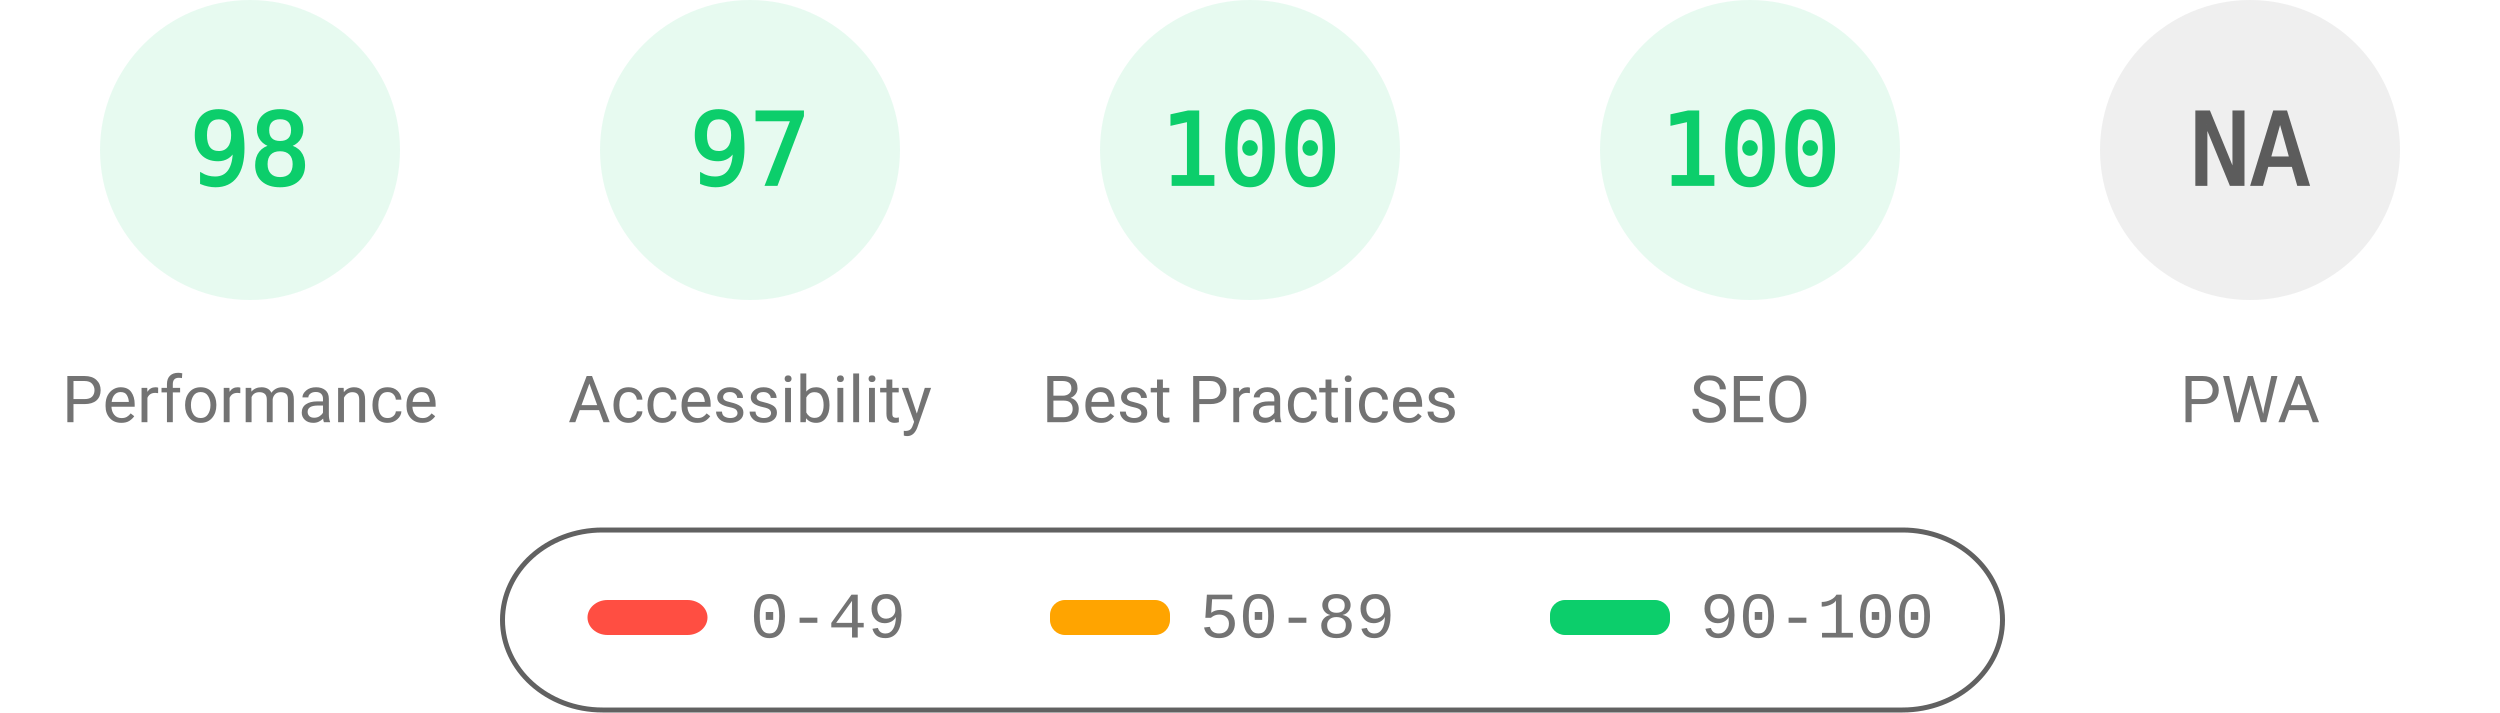
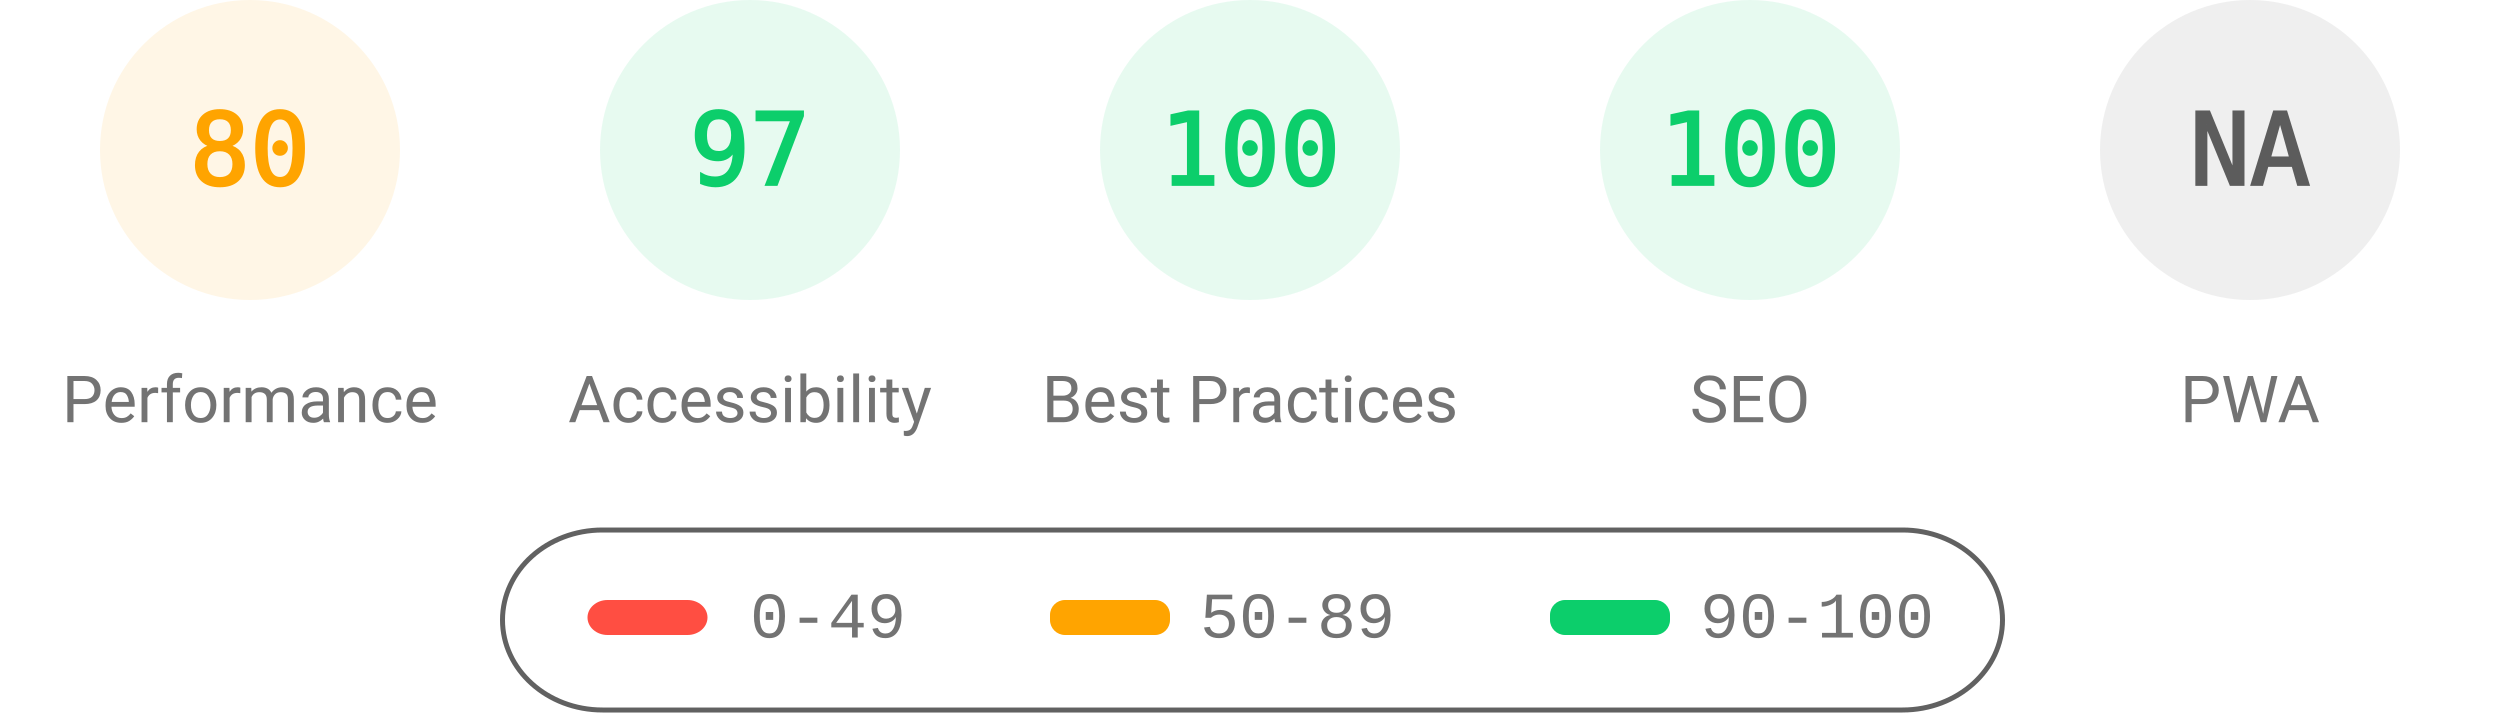
<svg xmlns="http://www.w3.org/2000/svg" fill="none" width="1000" height="285">
  <style>.gauge-base{opacity:.1}.gauge-arc{fill:none;animation-delay:250ms;stroke-linecap:round;transform:rotate(-90deg);transform-origin:100px 60px;animation:load-gauge 1s ease forwards}.guage-text{font-size:40px;font-family:monospace;text-align:center}.guage-red{color:#ff4e42;fill:#ff4e42;stroke:#ff4e42}.guage-orange{color:#ffa400;fill:#ffa400;stroke:#ffa400}.guage-green{color:#0cce6b;fill:#0cce6b;stroke:#0cce6b}.guage-undefined{color:#5c5c5c;fill:#5c5c5c;stroke:#5c5c5c}.guage-title{color:#737373;fill:#737373;stroke:none;font-size:26px;line-height:26px;font-family:Roboto,Halvetica,Arial,sans-serif}@keyframes load-gauge{from{stroke-dasharray:0 352.858}}</style>
-   <svg class="guage-div guage-perf guage-green" viewBox="0 0 200 200" width="200" height="200">
+   <svg class="guage-div guage-perf guage-orange" viewBox="0 0 200 200" width="200" height="200">
    <circle class="gauge-base" r="56" cx="100" cy="60" stroke-width="8" />
-     <circle class="gauge-arc guage-arc-1" r="56" cx="100" cy="60" stroke-width="8" style="stroke-dasharray:344.821,351.858" />
-     <text class="guage-text" x="100" y="60" alignment-baseline="central" dominant-baseline="central" text-anchor="middle">98</text>
+     <circle class="gauge-arc guage-arc-1" r="56" cx="100" cy="60" stroke-width="8" style="stroke-dasharray:281.486,351.858" />
+     <text class="guage-text" x="100" y="60" alignment-baseline="central" dominant-baseline="central" text-anchor="middle">80</text>
    <text class="guage-title" x="100" y="160" alignment-baseline="central" dominant-baseline="central" text-anchor="middle">Performance</text>
  </svg>
  <svg class="guage-div guage-acc guage-green" viewBox="0 0 200 200" width="200" height="200" x="200">
    <circle class="gauge-base" r="56" cx="100" cy="60" stroke-width="8" />
    <circle class="gauge-arc guage-arc-2" r="56" cx="100" cy="60" stroke-width="8" style="stroke-dasharray:341.302,351.858" />
    <text class="guage-text" x="100" y="60" alignment-baseline="central" dominant-baseline="central" text-anchor="middle">97</text>
    <text class="guage-title" x="100" y="160" alignment-baseline="central" dominant-baseline="central" text-anchor="middle">Accessibility</text>
  </svg>
  <svg class="guage-div guage-best guage-green" viewBox="0 0 200 200" width="200" height="200" x="400">
    <circle class="gauge-base" r="56" cx="100" cy="60" stroke-width="8" />
    <circle class="gauge-arc guage-arc-3" r="56" cx="100" cy="60" stroke-width="8" style="stroke-dasharray:351.858,351.858" />
    <text class="guage-text" x="100" y="60" alignment-baseline="central" dominant-baseline="central" text-anchor="middle">100</text>
    <text class="guage-title" x="100" y="160" alignment-baseline="central" dominant-baseline="central" text-anchor="middle">Best Practices</text>
  </svg>
  <svg class="guage-div guage-seo guage-green" viewBox="0 0 200 200" width="200" height="200" x="600">
    <circle class="gauge-base" r="56" cx="100" cy="60" stroke-width="8" />
    <circle class="gauge-arc guage-arc-4" r="56" cx="100" cy="60" stroke-width="8" style="stroke-dasharray:351.858,351.858" />
    <text class="guage-text" x="100" y="60" alignment-baseline="central" dominant-baseline="central" text-anchor="middle">100</text>
    <text class="guage-title" x="100" y="160" alignment-baseline="central" dominant-baseline="central" text-anchor="middle">SEO</text>
  </svg>
  <svg class="guage-div guage-pwa guage-undefined" viewBox="0 0 200 200" width="200" height="200" x="800">
    <circle class="gauge-base" r="56" cx="100" cy="60" stroke-width="8" />
    <circle class="gauge-arc guage-arc-4" r="56" cx="100" cy="60" stroke-width="8" style="stroke-dasharray:351.858,351.858" />
    <text class="guage-text" x="100" y="60" alignment-baseline="central" dominant-baseline="central" text-anchor="middle">NA</text>
    <text class="guage-title" x="100" y="160" alignment-baseline="central" dominant-baseline="central" text-anchor="middle">PWA</text>
  </svg>
  <svg width="604" height="76" x="200" y="210">
    <path fill="none" id="canvas_background" d="M-1-1h604v80H-1z" />
    <rect fill-opacity="0" stroke="#616161" stroke-width="2" rx="40" id="svg_2" height="72" width="600" y="2" x="1" fill="#000" />
    <rect stroke="#000" rx="8" id="svg_3" height="14" width="48" y="30" x="35" stroke-opacity="null" stroke-width="0" fill="#ff4e42" />
    <rect stroke="#000" rx="6" id="svg_4" height="14" width="48" y="30" x="220" stroke-opacity="null" stroke-width="0" fill="#ffa400" />
    <rect stroke="#000" rx="6" id="svg_5" height="14" width="48" y="30" x="420" stroke-opacity="null" stroke-width="0" fill="#0cce6b" />
    <text xml:space="preserve" text-anchor="start" font-family="'Courier New', Courier, monospace" font-size="26" id="svg_6" y="45" x="100" stroke-opacity="null" stroke-width="0" stroke="#000" fill="#737373">0-49</text>
    <text xml:space="preserve" text-anchor="start" font-family="'Courier New', Courier, monospace" font-size="26" id="svg_7" y="45" x="280" stroke-opacity="null" stroke-width="0" stroke="#000" fill="#737373">50-89</text>
    <text xml:space="preserve" text-anchor="start" font-family="'Courier New', Courier, monospace" font-size="26" id="svg_8" y="45" x="480" stroke-opacity="null" stroke-width="0" stroke="#000" fill="#737373">90-100</text>
  </svg>
</svg>
